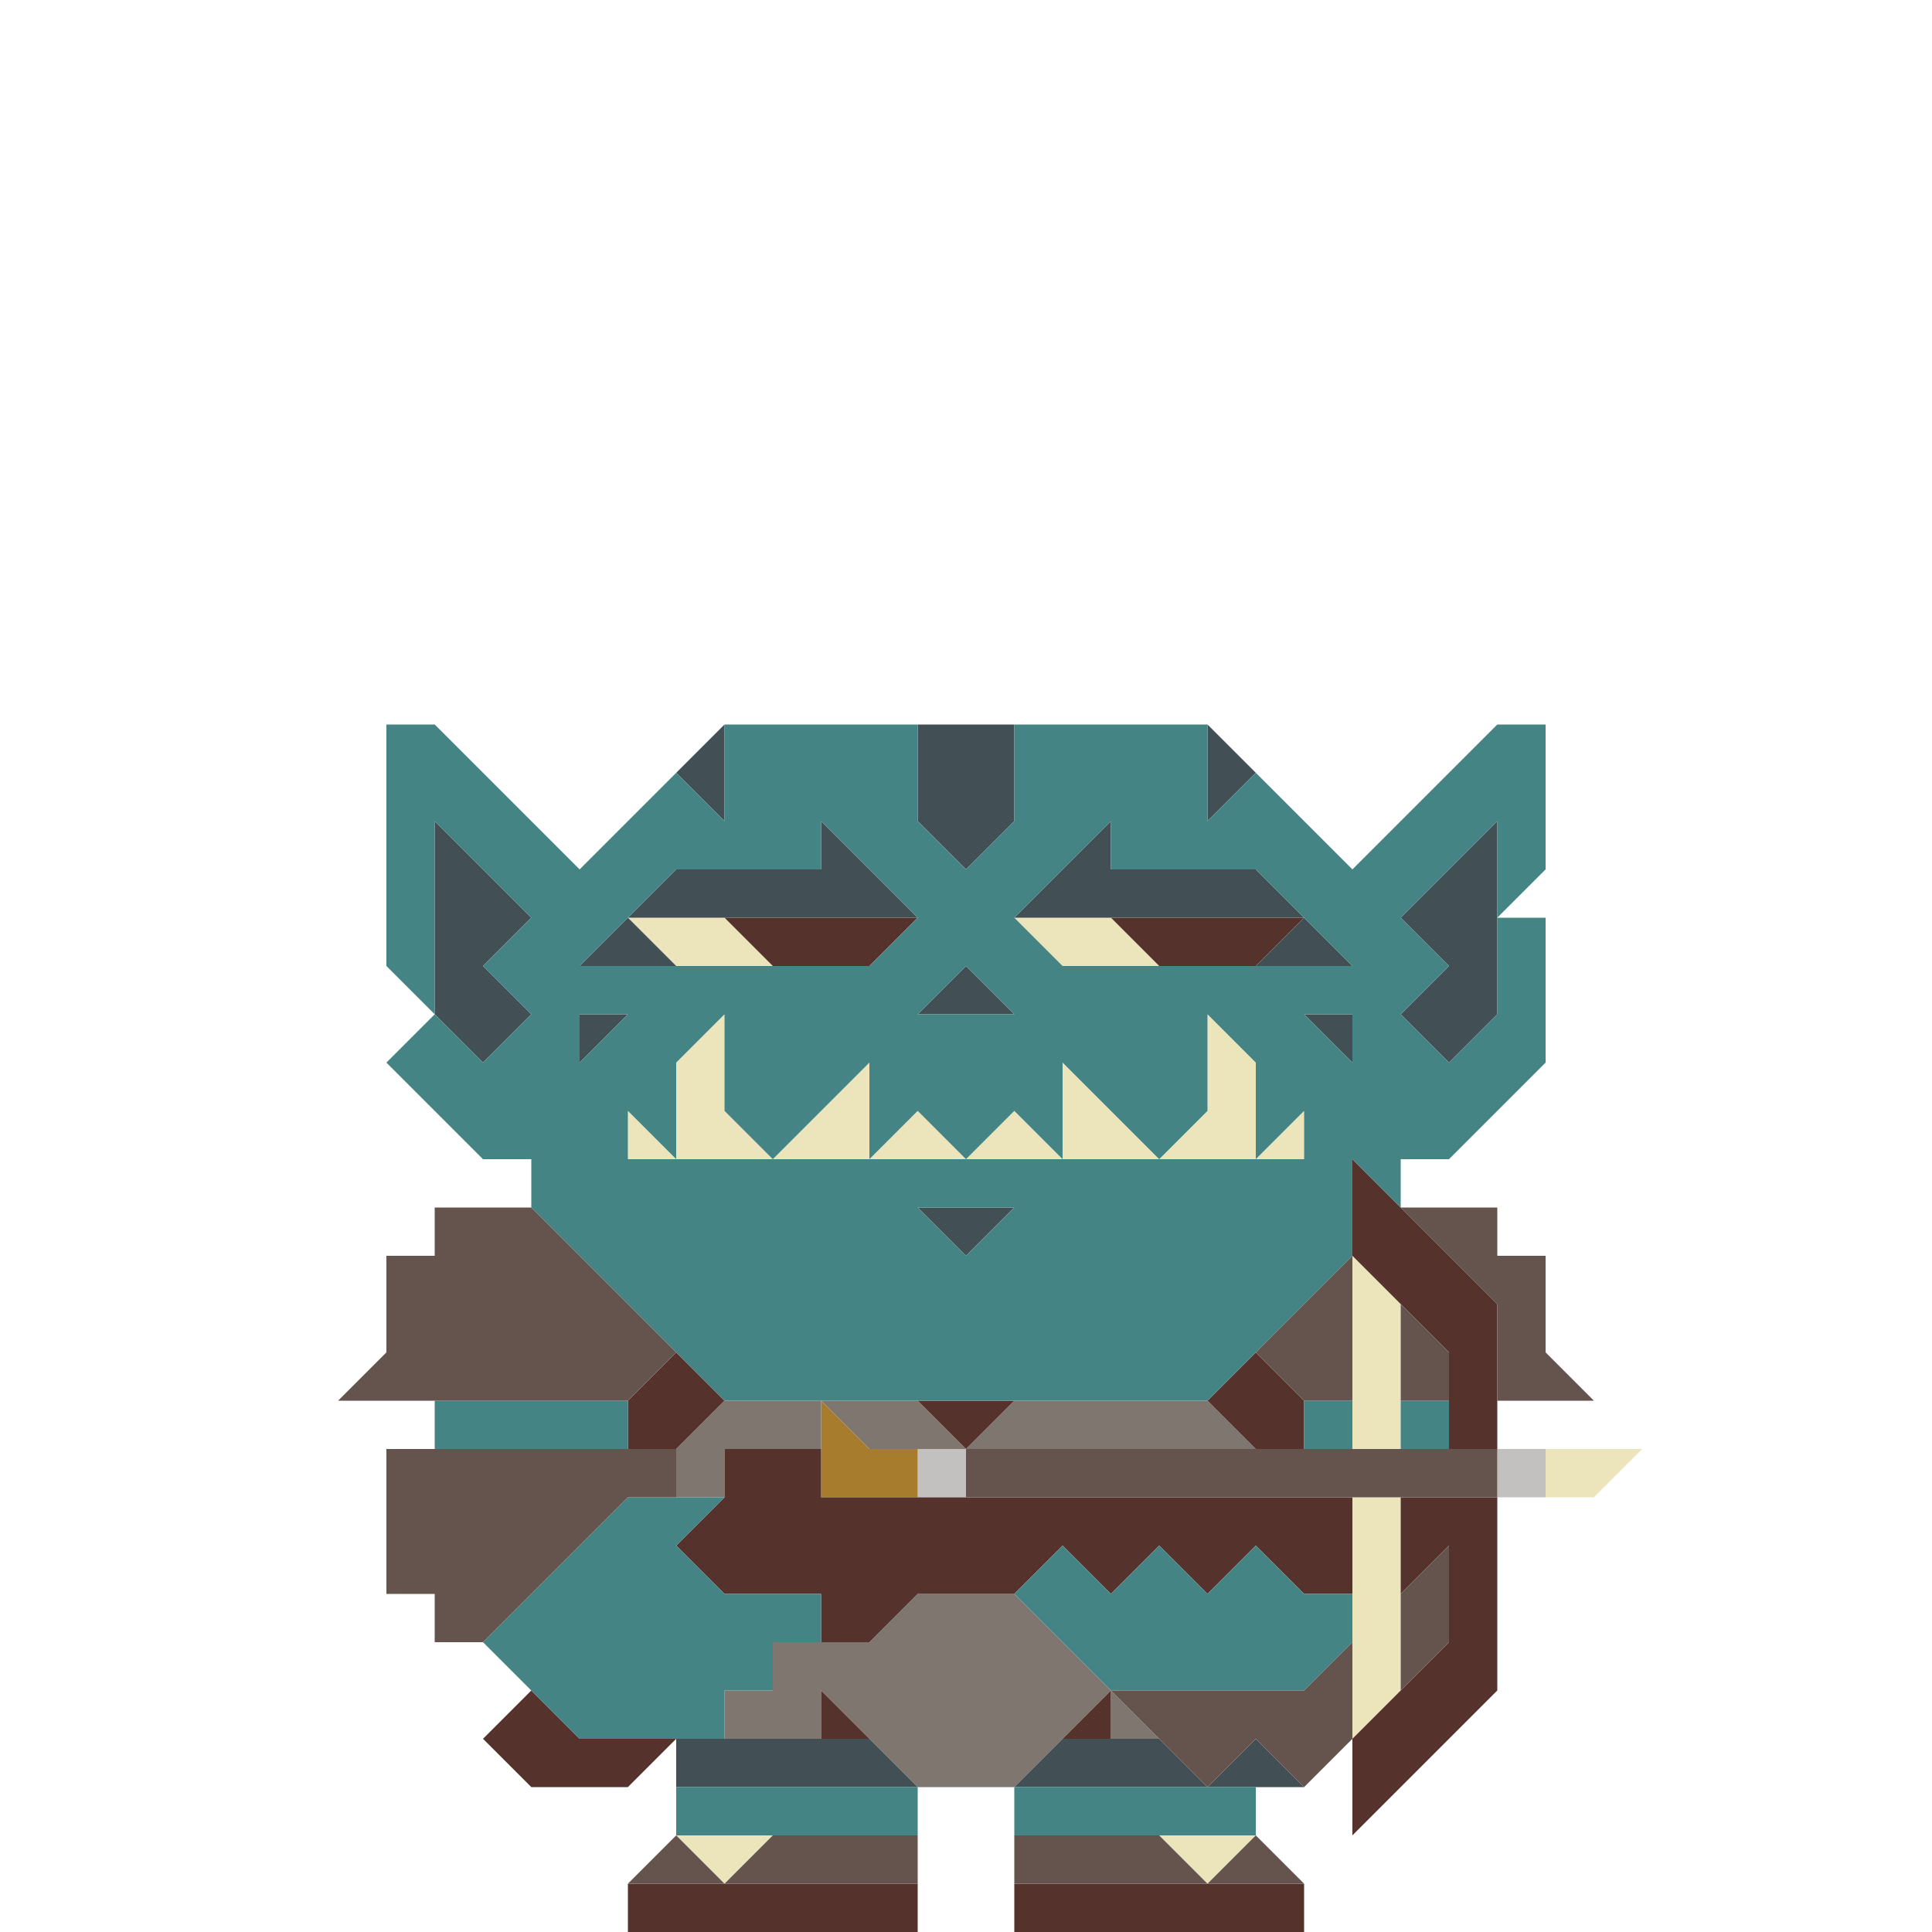
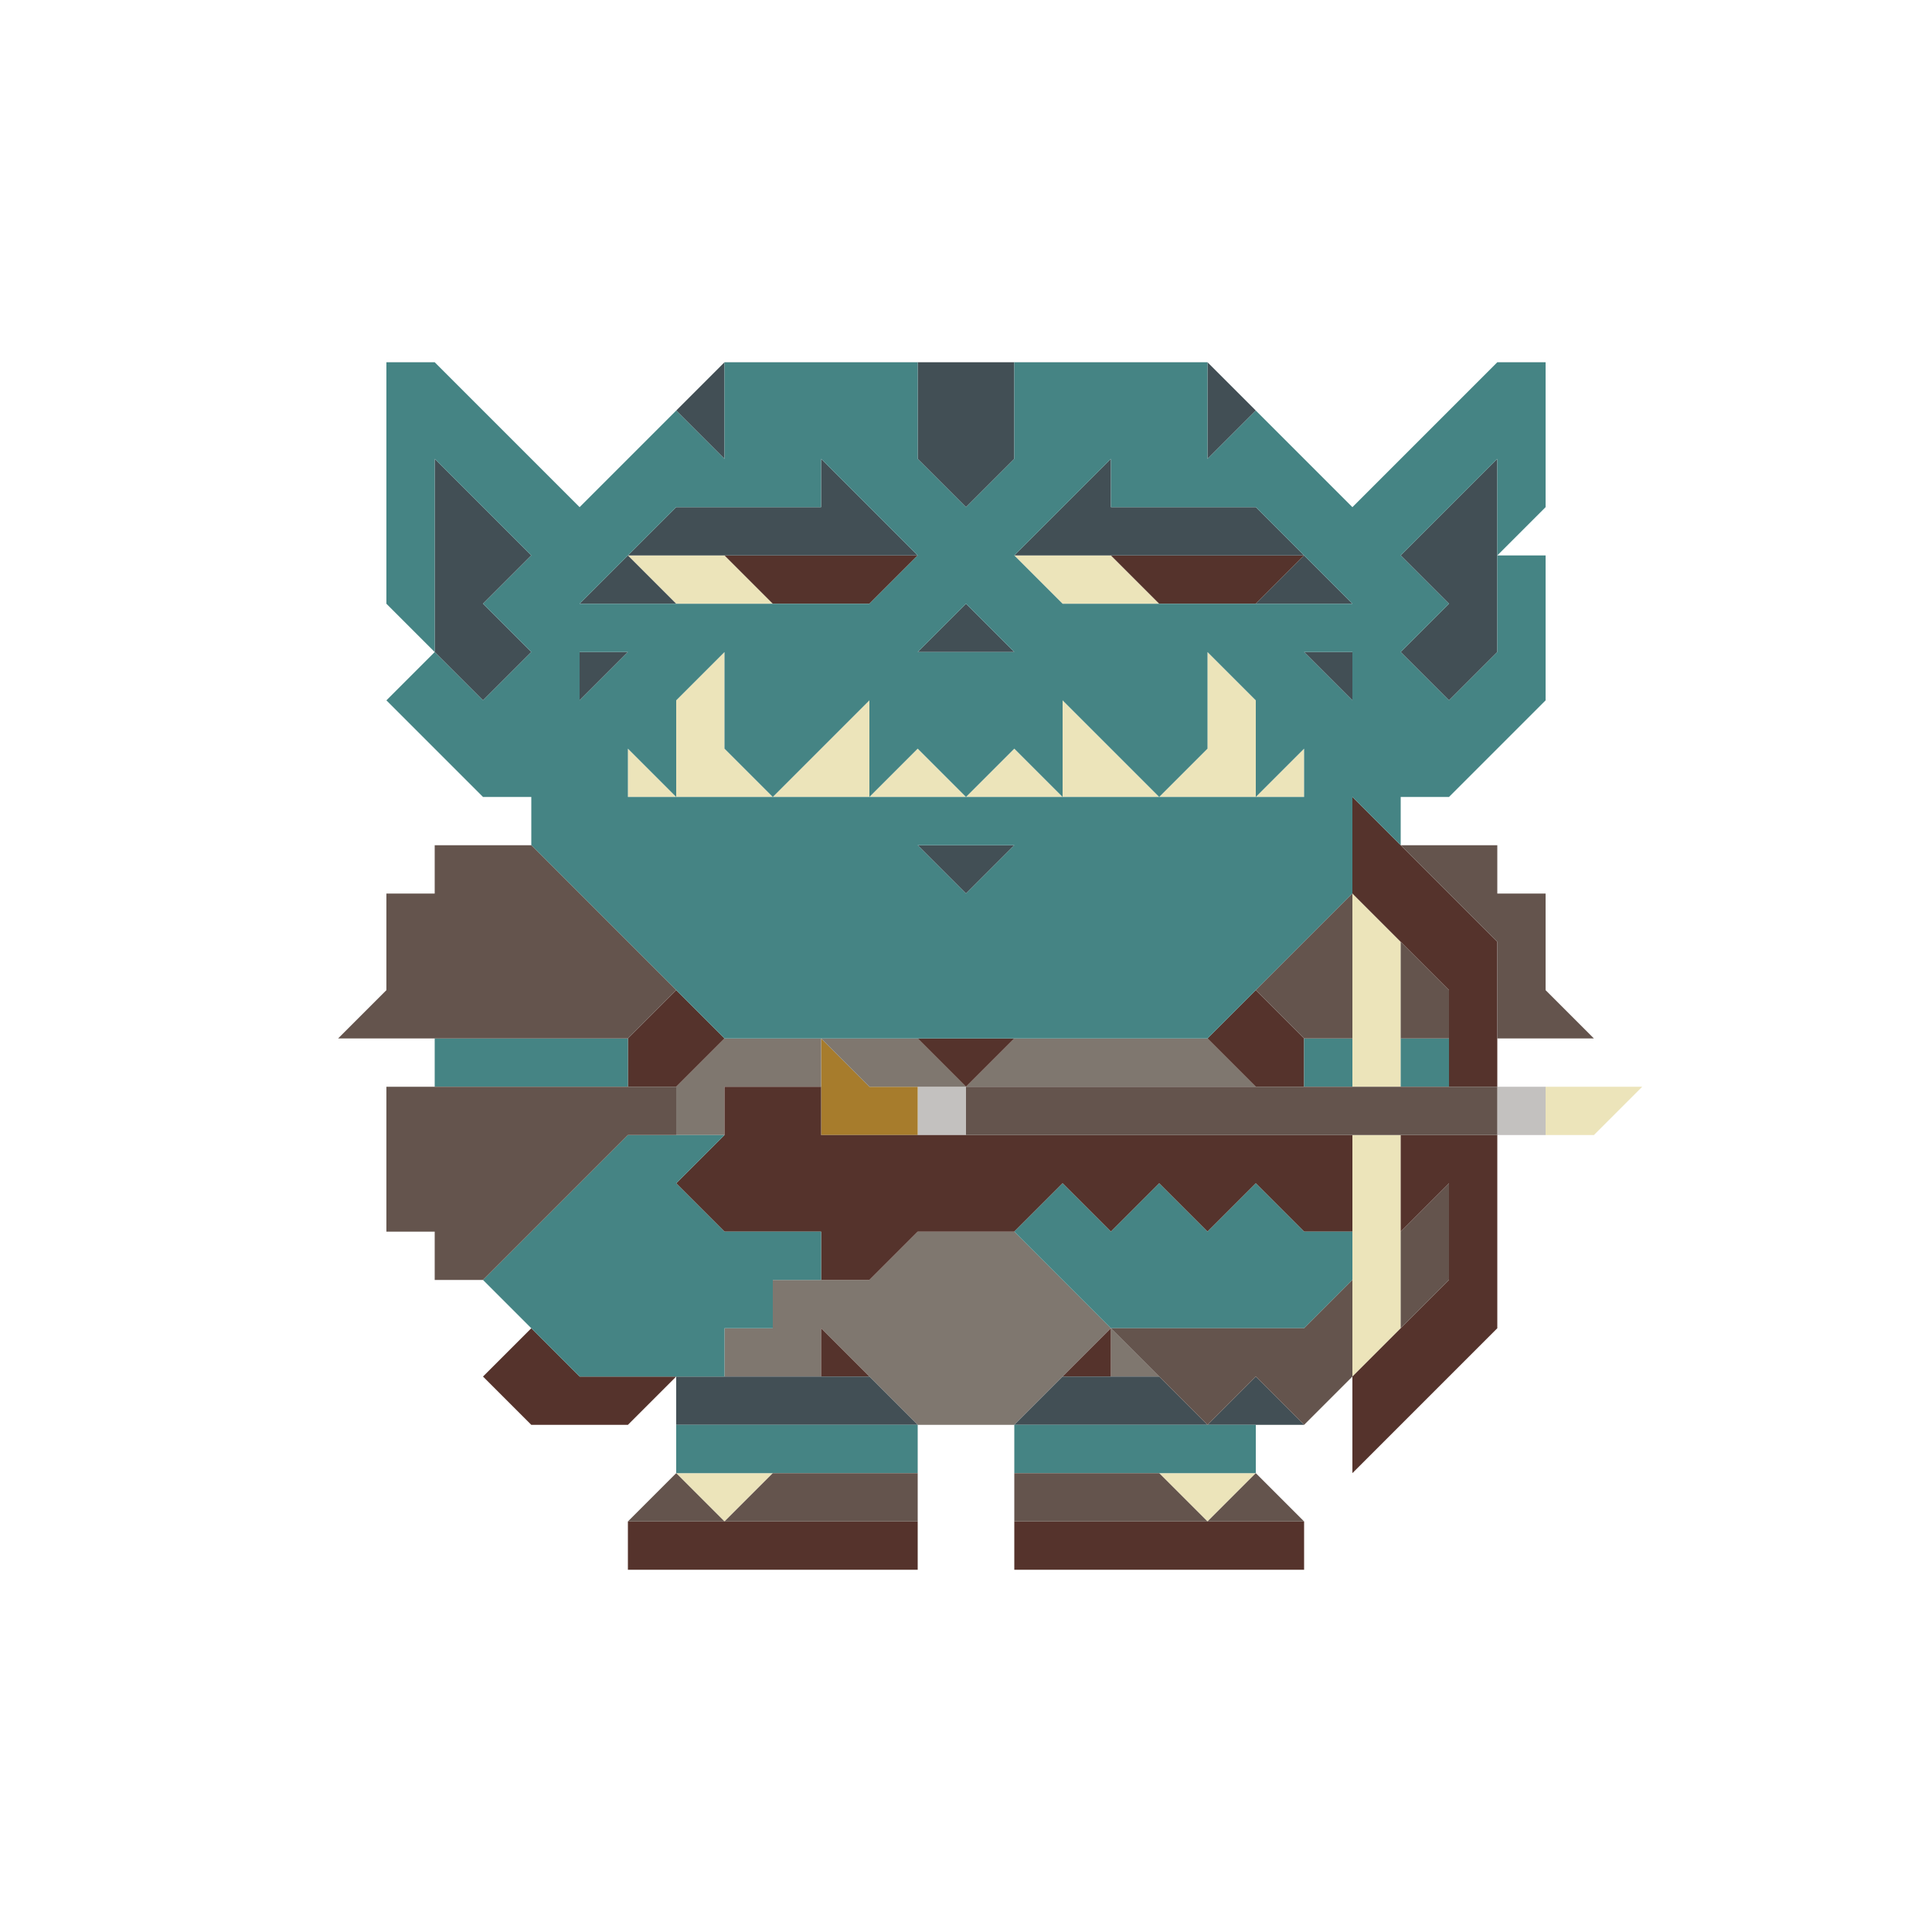
<svg xmlns="http://www.w3.org/2000/svg" enable-background="new 0 0 32 32" viewBox="0 0 32 32">
-   <path d="m24.8 24h.8v.8h-.8z" fill="#c3c1bf" />
-   <path d="m15.2 24h.8v.8h-.8z" fill="#c3c1bf" />
-   <path d="m14.4 24-.8-.8v1.6h1.6v-.8z" fill="#a77c2c" />
-   <g fill="#7f776f">
-     <path d="m20 23.2c-1 0-2.2 0-3.2 0l-.8.8h4.8z" />
-     <path d="m18.4 28.8h.8l-.8-.8z" />
-     <path d="m16.8 26.4c-.4 0-1.2 0-1.6 0l-.8.8c-.4 0-1.2 0-1.6 0v.8h-.8v.8h1.6v-.8c.4.4 1.2 1.2 1.6 1.6h1.6c.4-.4 1.2-1.2 1.6-1.6-.4-.4-1.2-1.2-1.6-1.6z" />
-     <path d="m14.4 23.2h-.8l.8.8h1.6l-.8-.8z" />
-     <path d="m12 23.2-.8.8v.8h.8v-.8h1.6v-.8c-.4 0-1.2 0-1.6 0z" />
+   <path d="m24.8 18h.8v.8h-.8z" fill="#c3c1bf" />
+   <path d="m15.2 18h.8v.8h-.8z" fill="#c3c1bf" />
+   <path d="m14.4 18-.8-.8v1.6h1.6v-.8z" fill="#a77c2c" />
+   <path d="m20 17.2c-1 0-2.2 0-3.2 0l-.8.8h4.8z" fill="#7f776f" />
+   <path d="m18.4 22.8h.8l-.8-.8z" fill="#7f776f" />
+   <path d="m16.8 20.4c-.4 0-1.2 0-1.6 0l-.8.8c-.4 0-1.2 0-1.6 0v.8h-.8v.8h1.6v-.8c.4.4 1.2 1.2 1.6 1.6h1.6c.4-.4 1.2-1.2 1.6-1.6-.4-.4-1.2-1.2-1.6-1.6z" fill="#7f776f" />
+   <path d="m14.4 17.2h-.8l.8.8h1.6l-.8-.8z" fill="#7f776f" />
+   <path d="m12 17.2-.8.8v.8h.8v-.8h1.6v-.8c-.4 0-1.2 0-1.6 0z" fill="#7f776f" />
+   <path d="m26.4 18h-.8v.8h.8l.8-.8z" fill="#ece4ba" />
+   <path d="m22.4 19.6v3.2l.8-.8c0-1 0-2.2 0-3.2h-.8z" fill="#ece4ba" />
+   <path d="m22.4 15.6v2.4h.8c0-.7 0-1.7 0-2.4l-.8-.8z" fill="#ece4ba" />
+   <path d="m21.6 13.2v-.8l-.8.8z" fill="#ece4ba" />
+   <path d="m20.8 11.6-.8-.8v1.6l-.8.8h1.6c0-.4 0-1.2 0-1.6z" fill="#ece4ba" />
+   <path d="m19.2 24.4.8.8.8-.8c-.4 0-1.2 0-1.6 0z" fill="#ece4ba" />
+   <path d="m18.4 10h.8l-.8-.8c-.4 0-1.2 0-1.6 0l.8.8z" fill="#ece4ba" />
+   <path d="m17.6 11.6v1.6h1.6c-.4-.4-1.2-1.2-1.6-1.6z" fill="#ece4ba" />
+   <path d="m16 13.2h1.6l-.8-.8z" fill="#ece4ba" />
+   <path d="m14.4 13.2h1.6l-.8-.8z" fill="#ece4ba" />
+   <path d="m14.4 11.6c-.4.4-1.2 1.2-1.6 1.6h1.6c0-.4 0-1.2 0-1.6z" fill="#ece4ba" />
+   <path d="m11.2 24.4.8.8.8-.8c-.4 0-1.2 0-1.6 0z" fill="#ece4ba" />
+   <path d="m12 11.6v-.8l-.8.8v1.6h1.6l-.8-.8z" fill="#ece4ba" />
+   <path d="m12 10h.8l-.8-.8c-.4 0-1.2 0-1.6 0l.8.8z" fill="#ece4ba" />
+   <path d="m10.4 13.2h.8l-.8-.8z" fill="#ece4ba" />
+   <path d="m24 14.8c-.4-.4-1.2-1.2-1.6-1.6v1.6l1.6 1.6v1.6h.8c0-.7 0-1.7 0-2.4z" fill="#55332c" />
+   <path d="m23.2 18.8v1.6l.8-.8v1.6c-.4.4-1.2 1.2-1.6 1.6v1.6l2.4-2.4c0-1 0-2.2 0-3.2-.4 0-1.2 0-1.6 0z" fill="#55332c" />
+   <path d="m22.4 19.6v-.8c-2.9 0-5.9 0-8.8 0v-.8c-.4 0-1.2 0-1.6 0v.8l-.8.8.8.8h1.6v.8h.8l.8-.8h1.6l.8-.8.8.8.8-.8.8.8.8-.8.8.8h.8z" fill="#55332c" />
+   <path d="m20 25.2c-1 0-2.2 0-3.2 0v.8h4.8v-.8c-.4 0-1.2 0-1.6 0z" fill="#55332c" />
+   <path d="m20 17.2.8.8h.8v-.8l-.8-.8z" fill="#55332c" />
+   <path d="m20 10h.8l.8-.8c-1 0-2.2 0-3.2 0l.8.8z" fill="#55332c" />
+   <path d="m18.4 22-.8.8h.8z" fill="#55332c" />
+   <path d="m16 18 .8-.8c-.4 0-1.2 0-1.6 0z" fill="#55332c" />
+   <path d="m13.6 25.2c-1 0-2.2 0-3.2 0v.8h4.8v-.8c-.4 0-1.2 0-1.6 0z" fill="#55332c" />
+   <path d="m13.6 22v.8h.8z" fill="#55332c" />
+   <path d="m13.6 10h.8l.8-.8c-1 0-2.2 0-3.2 0l.8.8z" fill="#55332c" />
+   <path d="m12 17.2-.8-.8-.8.8v.8h.8z" fill="#55332c" />
+   <path d="m11.2 22.8c-.4 0-1.2 0-1.6 0l-.8-.8-.8.8.8.8h1.6z" fill="#55332c" />
+   <g fill="#424f55">
+     <path d="m24 8.4-.8.8.8.8-.8.8.8.8.8-.8c0-1 0-2.2 0-3.2z" />
+     <path d="m22.4 11.6v-.8h-.8z" />
+     <path d="m20.8 10h1.6l-.8-.8z" />
+     <path d="m20 23.6h1.6l-.8-.8z" />
+     <path d="m20 8.4c-.4 0-1.2 0-1.6 0v-.8c-.4.4-1.2 1.2-1.6 1.6h4.8l-.8-.8z" />
+     <path d="m20 6v1.6l.8-.8z" />
+     <path d="m18.4 22.8h-.8l-.8.8h3.2l-.8-.8z" />
+     <path d="m16.8 7.6c0-.4 0-1.2 0-1.6-.4 0-1.2 0-1.6 0v1.6l.8.8z" />
+     <path d="m16 14h-.8l.8.8.8-.8z" />
+     <path d="m15.2 10.8h1.6l-.8-.8z" />
+     <path d="m13.6 22.8c-.7 0-1.7 0-2.4 0v.8h4l-.8-.8z" />
+     <path d="m12 6.8v-.8l-.8.8.8.8z" />
+     <path d="m12 9.2h3.2c-.4-.4-1.2-1.2-1.6-1.6v.8c-.7 0-1.7 0-2.4 0l-.8.8z" />
+     <path d="m10.4 9.2-.8.8h1.6z" />
+     <path d="m9.6 11.6.8-.8h-.8z" />
+     <path d="m8 8.4-.8-.8v3.2l.8.8.8-.8-.8-.8.8-.8z" />
  </g>
-   <g fill="#ece4ba">
-     <path d="m26.4 24h-.8v.8h.8l.8-.8z" />
-     <path d="m22.4 25.6v3.2l.8-.8c0-1 0-2.2 0-3.2h-.8z" />
-     <path d="m22.4 21.6v2.4h.8c0-.7 0-1.7 0-2.4l-.8-.8z" />
-     <path d="m21.6 19.2v-.8l-.8.8z" />
-     <path d="m20.8 17.6-.8-.8v1.6l-.8.8h1.6c0-.4 0-1.2 0-1.6z" />
-     <path d="m19.2 30.4.8.8.8-.8c-.4 0-1.2 0-1.6 0z" />
-     <path d="m18.4 16h.8l-.8-.8c-.4 0-1.2 0-1.6 0l.8.8z" />
-     <path d="m17.6 17.6v1.6h1.6c-.4-.4-1.2-1.2-1.6-1.6z" />
-     <path d="m16 19.2h1.6l-.8-.8z" />
-     <path d="m14.4 19.2h1.6l-.8-.8z" />
-     <path d="m14.4 17.6c-.4.4-1.2 1.2-1.6 1.6h1.6c0-.4 0-1.2 0-1.6z" />
-     <path d="m11.2 30.4.8.8.8-.8c-.4 0-1.2 0-1.6 0z" />
-     <path d="m12 17.6v-.8l-.8.8v1.6h1.6l-.8-.8z" />
-     <path d="m12 16h.8l-.8-.8c-.4 0-1.2 0-1.6 0l.8.8z" />
-     <path d="m10.4 19.2h.8l-.8-.8z" />
-   </g>
-   <g fill="#55332c">
-     <path d="m24 20.8c-.4-.4-1.2-1.2-1.6-1.6v1.6l1.6 1.6v1.6h.8c0-.7 0-1.7 0-2.4z" />
-     <path d="m23.2 24.8v1.6l.8-.8v1.6c-.4.4-1.2 1.2-1.6 1.6v1.6l2.4-2.4c0-1 0-2.2 0-3.2-.4 0-1.2 0-1.6 0z" />
-     <path d="m22.4 25.6v-.8c-2.9 0-5.9 0-8.8 0v-.8c-.4 0-1.2 0-1.6 0v.8l-.8.8.8.8h1.6v.8h.8l.8-.8h1.6l.8-.8.8.8.8-.8.8.8.8-.8.8.8h.8z" />
-     <path d="m20 31.2c-1 0-2.2 0-3.2 0v.8h4.8v-.8c-.4 0-1.2 0-1.6 0z" />
-     <path d="m20 23.2.8.8h.8v-.8l-.8-.8z" />
-     <path d="m20 16h.8l.8-.8c-1 0-2.2 0-3.2 0l.8.8z" />
-     <path d="m18.4 28-.8.8h.8z" />
-     <path d="m16 24 .8-.8c-.4 0-1.2 0-1.6 0z" />
-     <path d="m13.6 31.2c-1 0-2.2 0-3.2 0v.8h4.8v-.8c-.4 0-1.2 0-1.6 0z" />
-     <path d="m13.6 28v.8h.8z" />
-     <path d="m13.6 16h.8l.8-.8c-1 0-2.2 0-3.2 0l.8.8z" />
-     <path d="m12 23.2-.8-.8-.8.8v.8h.8z" />
-     <path d="m11.2 28.8c-.4 0-1.2 0-1.6 0l-.8-.8-.8.8.8.8h1.6z" />
-   </g>
-   <g fill="#424f55">
-     <path d="m24 14.4-.8.8.8.8-.8.8.8.8.8-.8c0-1 0-2.2 0-3.2z" />
-     <path d="m22.4 17.6v-.8h-.8z" />
-     <path d="m20.8 16h1.6l-.8-.8z" />
-     <path d="m20 29.6h1.6l-.8-.8z" />
-     <path d="m20 14.4c-.4 0-1.2 0-1.6 0v-.8c-.4.4-1.2 1.2-1.6 1.6h4.8l-.8-.8z" />
-     <path d="m20 12v1.6l.8-.8z" />
-     <path d="m18.4 28.8h-.8l-.8.8h3.2l-.8-.8z" />
-     <path d="m16.8 13.6c0-.4 0-1.2 0-1.6-.4 0-1.2 0-1.6 0v1.6l.8.8z" />
-     <path d="m16 20h-.8l.8.8.8-.8z" />
-     <path d="m15.2 16.8h1.6l-.8-.8z" />
-     <path d="m13.6 28.8c-.7 0-1.7 0-2.4 0v.8h4l-.8-.8z" />
-     <path d="m12 12.8v-.8l-.8.8.8.8z" />
-     <path d="m12 15.2h3.2c-.4-.4-1.2-1.2-1.6-1.6v.8c-.7 0-1.7 0-2.4 0l-.8.8z" />
-     <path d="m10.4 15.2-.8.8h1.6z" />
-     <path d="m9.6 17.6.8-.8h-.8z" />
-     <path d="m8 14.4-.8-.8v3.2l.8.8.8-.8-.8-.8.8-.8z" />
-   </g>
-   <g fill="#458484">
-     <path d="m24.8 12c-.7.7-1.7 1.7-2.4 2.4-.4-.4-1.2-1.2-1.6-1.6l-.8.8c0-.4 0-1.2 0-1.6-1 0-2.2 0-3.2 0v1.6l-.8.8-.8-.8c0-.4 0-1.2 0-1.6-1 0-2.2 0-3.2 0v1.6l-.8-.8c-.4.4-1.2 1.2-1.6 1.6-.7-.7-1.7-1.7-2.4-2.4h-.8v4l.8.8c0-1 0-2.2 0-3.2l1.6 1.6-.8.8.8.8-.8.8-.8-.8-.8.8 1.6 1.6h.8v.8l3.2 3.2h8l2.4-2.4c0-.4 0-1.2 0-1.6l.8.8v-.8h.8l1.6-1.6c0-.7 0-1.7 0-2.4h-.8v1.6l-.8.8-.8-.8.8-.8-.8-.8c.4-.4 1.2-1.2 1.6-1.6v1.6l.8-.8c0-.7 0-1.7 0-2.4zm-8 4.8c-.4 0-1.2 0-1.6 0l.8-.8zm-6.4-1.6.8-.8h2.4v-.8l1.6 1.6-.8.8c-1.6 0-3.2 0-4.8 0zm-.8 1.6h.8l-.8.8zm6.4 3.2h.8l-.8.8-.8-.8zm5.6-.8c-3.7 0-7.5 0-11.2 0v-.8l.8.8c0-.4 0-1.2 0-1.6l.8-.8v1.6l.8.8c.4-.4 1.2-1.2 1.6-1.6v1.6l.8-.8.8.8.8-.8.8.8c0-.4 0-1.2 0-1.6l1.6 1.6.8-.8c0-.4 0-1.2 0-1.6l.8.8v1.6l.8-.8zm.8-1.6-.8-.8h.8zm-.8-1.6c-1.3 0-2.7 0-4 0l-.8-.8c.4-.4 1.2-1.2 1.6-1.6v.8h2.4c.4.4 1.2 1.2 1.6 1.6z" />
-     <path d="m23.2 23.2h.8v.8h-.8z" />
-     <path d="m21.6 23.2h.8v.8h-.8z" />
-     <path d="m20.8 25.6-.8.8-.8-.8-.8.8-.8-.8-.8.8 1.6 1.6h3.2l.8-.8v-.8h-.8z" />
-     <path d="m19.2 29.6c-.7 0-1.7 0-2.4 0v.8h4v-.8c-.4 0-1.2 0-1.6 0z" />
-     <path d="m13.6 29.6c-.7 0-1.7 0-2.4 0v.8h4v-.8c-.4 0-1.2 0-1.6 0z" />
-     <path d="m12 28.8v-.8h.8v-.8h.8v-.8c-.4 0-1.2 0-1.6 0l-.8-.8.8-.8c-.4 0-1.2 0-1.6 0-.7.7-1.7 1.7-2.4 2.4.4.4 1.2 1.2 1.6 1.6z" />
-     <path d="m8.8 24h1.6v-.8c-1 0-2.2 0-3.2 0v.8z" />
-   </g>
-   <g fill="#64544d">
-     <path d="m25.6 22.4c0-.4 0-1.2 0-1.6h-.8v-.8c-.4 0-1.2 0-1.6 0l1.6 1.6v1.6h1.6z" />
-     <path d="m24 22.4-.8-.8v1.6h.8z" />
-     <path d="m23.2 24c-2.4 0-4.8 0-7.2 0v.8h8.8v-.8c-.4 0-1.2 0-1.6 0z" />
-     <path d="m23.2 27.2v.8l.8-.8c0-.4 0-1.2 0-1.6l-.8.8z" />
-     <path d="m22.4 23.2c0-.7 0-1.7 0-2.4-.4.4-1.2 1.2-1.6 1.6l.8.8z" />
-     <path d="m20.8 28c-.7 0-1.7 0-2.4 0l1.6 1.6.8-.8.8.8.8-.8c0-.4 0-1.2 0-1.6l-.8.8z" />
-     <path d="m20 31.2h1.6l-.8-.8z" />
-     <path d="m18.4 30.4c-.4 0-1.2 0-1.6 0v.8h3.2l-.8-.8z" />
-     <path d="m13.6 30.4h-.8l-.8.8h3.2v-.8c-.4 0-1.2 0-1.6 0z" />
-     <path d="m10.4 31.2h1.6l-.8-.8z" />
-     <path d="m11.2 24.8v-.8c-1.6 0-3.2 0-4.8 0v2.4h.8v.8h.8l2.4-2.4z" />
-     <path d="m7.2 23.2h3.2l.8-.8c-.7-.7-1.7-1.7-2.4-2.4-.4 0-1.2 0-1.6 0v.8h-.8v1.6l-.8.8z" />
-   </g>
+   <path d="m24.8 6c-.7.7-1.7 1.7-2.4 2.4-.4-.4-1.2-1.2-1.6-1.6l-.8.8c0-.4 0-1.2 0-1.6-1 0-2.2 0-3.2 0v1.6l-.8.8-.8-.8c0-.4 0-1.2 0-1.6-1 0-2.2 0-3.2 0v1.6l-.8-.8c-.4.4-1.2 1.2-1.6 1.6-.7-.7-1.7-1.7-2.4-2.4h-.8v4l.8.8c0-1 0-2.2 0-3.2l1.6 1.6-.8.8.8.8-.8.8-.8-.8-.8.8 1.6 1.6h.8v.8l3.2 3.2h8l2.4-2.4c0-.4 0-1.2 0-1.6l.8.8v-.8h.8l1.6-1.6c0-.7 0-1.7 0-2.4h-.8v1.6l-.8.8-.8-.8.8-.8-.8-.8c.4-.4 1.2-1.2 1.6-1.6v1.6l.8-.8c0-.7 0-1.7 0-2.4zm-8 4.8c-.4 0-1.2 0-1.6 0l.8-.8zm-6.4-1.6.8-.8h2.4v-.8l1.6 1.6-.8.8c-1.6 0-3.2 0-4.8 0zm-.8 1.6h.8l-.8.8zm6.4 3.2h.8l-.8.8-.8-.8zm5.6-.8c-3.7 0-7.5 0-11.2 0v-.8l.8.8c0-.4 0-1.2 0-1.6l.8-.8v1.6l.8.8 1.6-1.6v1.6l.8-.8.8.8.8-.8.8.8c0-.4 0-1.2 0-1.6l1.6 1.6.8-.8c0-.4 0-1.2 0-1.6l.8.8v1.6l.8-.8zm.8-1.6-.8-.8h.8zm-.8-1.6c-1.3 0-2.7 0-4 0l-.8-.8c.4-.4 1.2-1.2 1.6-1.6v.8h2.4c.4.4 1.2 1.2 1.6 1.6z" fill="#458484" />
+   <path d="m23.2 17.2h.8v.8h-.8z" fill="#458484" />
+   <path d="m21.6 17.2h.8v.8h-.8z" fill="#458484" />
+   <path d="m20.8 19.6-.8.8-.8-.8-.8.8-.8-.8-.8.8 1.6 1.6h3.2l.8-.8v-.8h-.8z" fill="#458484" />
+   <path d="m19.2 23.6c-.7 0-1.7 0-2.4 0v.8h4v-.8c-.4 0-1.2 0-1.6 0z" fill="#458484" />
+   <path d="m13.6 23.6c-.7 0-1.7 0-2.4 0v.8h4v-.8c-.4 0-1.2 0-1.6 0z" fill="#458484" />
+   <path d="m12 22.8v-.8h.8v-.8h.8v-.8c-.4 0-1.2 0-1.6 0l-.8-.8.8-.8c-.4 0-1.2 0-1.6 0-.7.7-1.7 1.7-2.4 2.4.4.4 1.2 1.2 1.6 1.6z" fill="#458484" />
+   <path d="m8.8 18h1.6v-.8c-1 0-2.2 0-3.2 0v.8z" fill="#458484" />
+   <path d="m25.6 16.4c0-.4 0-1.2 0-1.6h-.8v-.8c-.4 0-1.2 0-1.6 0l1.6 1.6v1.6h1.6z" fill="#64544d" />
+   <path d="m24 16.4-.8-.8v1.6h.8z" fill="#64544d" />
+   <path d="m23.2 18c-2.4 0-4.8 0-7.2 0v.8h8.8v-.8c-.4 0-1.2 0-1.6 0z" fill="#64544d" />
+   <path d="m23.2 21.2v.8l.8-.8c0-.4 0-1.2 0-1.6l-.8.8z" fill="#64544d" />
+   <path d="m22.4 17.2c0-.7 0-1.7 0-2.4-.4.4-1.2 1.2-1.6 1.6l.8.8z" fill="#64544d" />
+   <path d="m20.8 22c-.7 0-1.7 0-2.4 0l1.6 1.6.8-.8.8.8.8-.8c0-.4 0-1.2 0-1.6l-.8.8z" fill="#64544d" />
+   <path d="m20 25.2h1.6l-.8-.8z" fill="#64544d" />
+   <path d="m18.4 24.4c-.4 0-1.2 0-1.6 0v.8h3.2l-.8-.8z" fill="#64544d" />
+   <path d="m13.6 24.4h-.8l-.8.8h3.2v-.8c-.4 0-1.2 0-1.6 0z" fill="#64544d" />
+   <path d="m10.4 25.2h1.6l-.8-.8z" fill="#64544d" />
+   <path d="m11.2 18.8v-.8c-1.6 0-3.2 0-4.8 0v2.4h.8v.8h.8l2.4-2.4z" fill="#64544d" />
+   <path d="m7.2 17.2h3.2l.8-.8c-.7-.7-1.7-1.7-2.4-2.4-.4 0-1.2 0-1.6 0v.8h-.8v1.6l-.8.8z" fill="#64544d" />
</svg>
